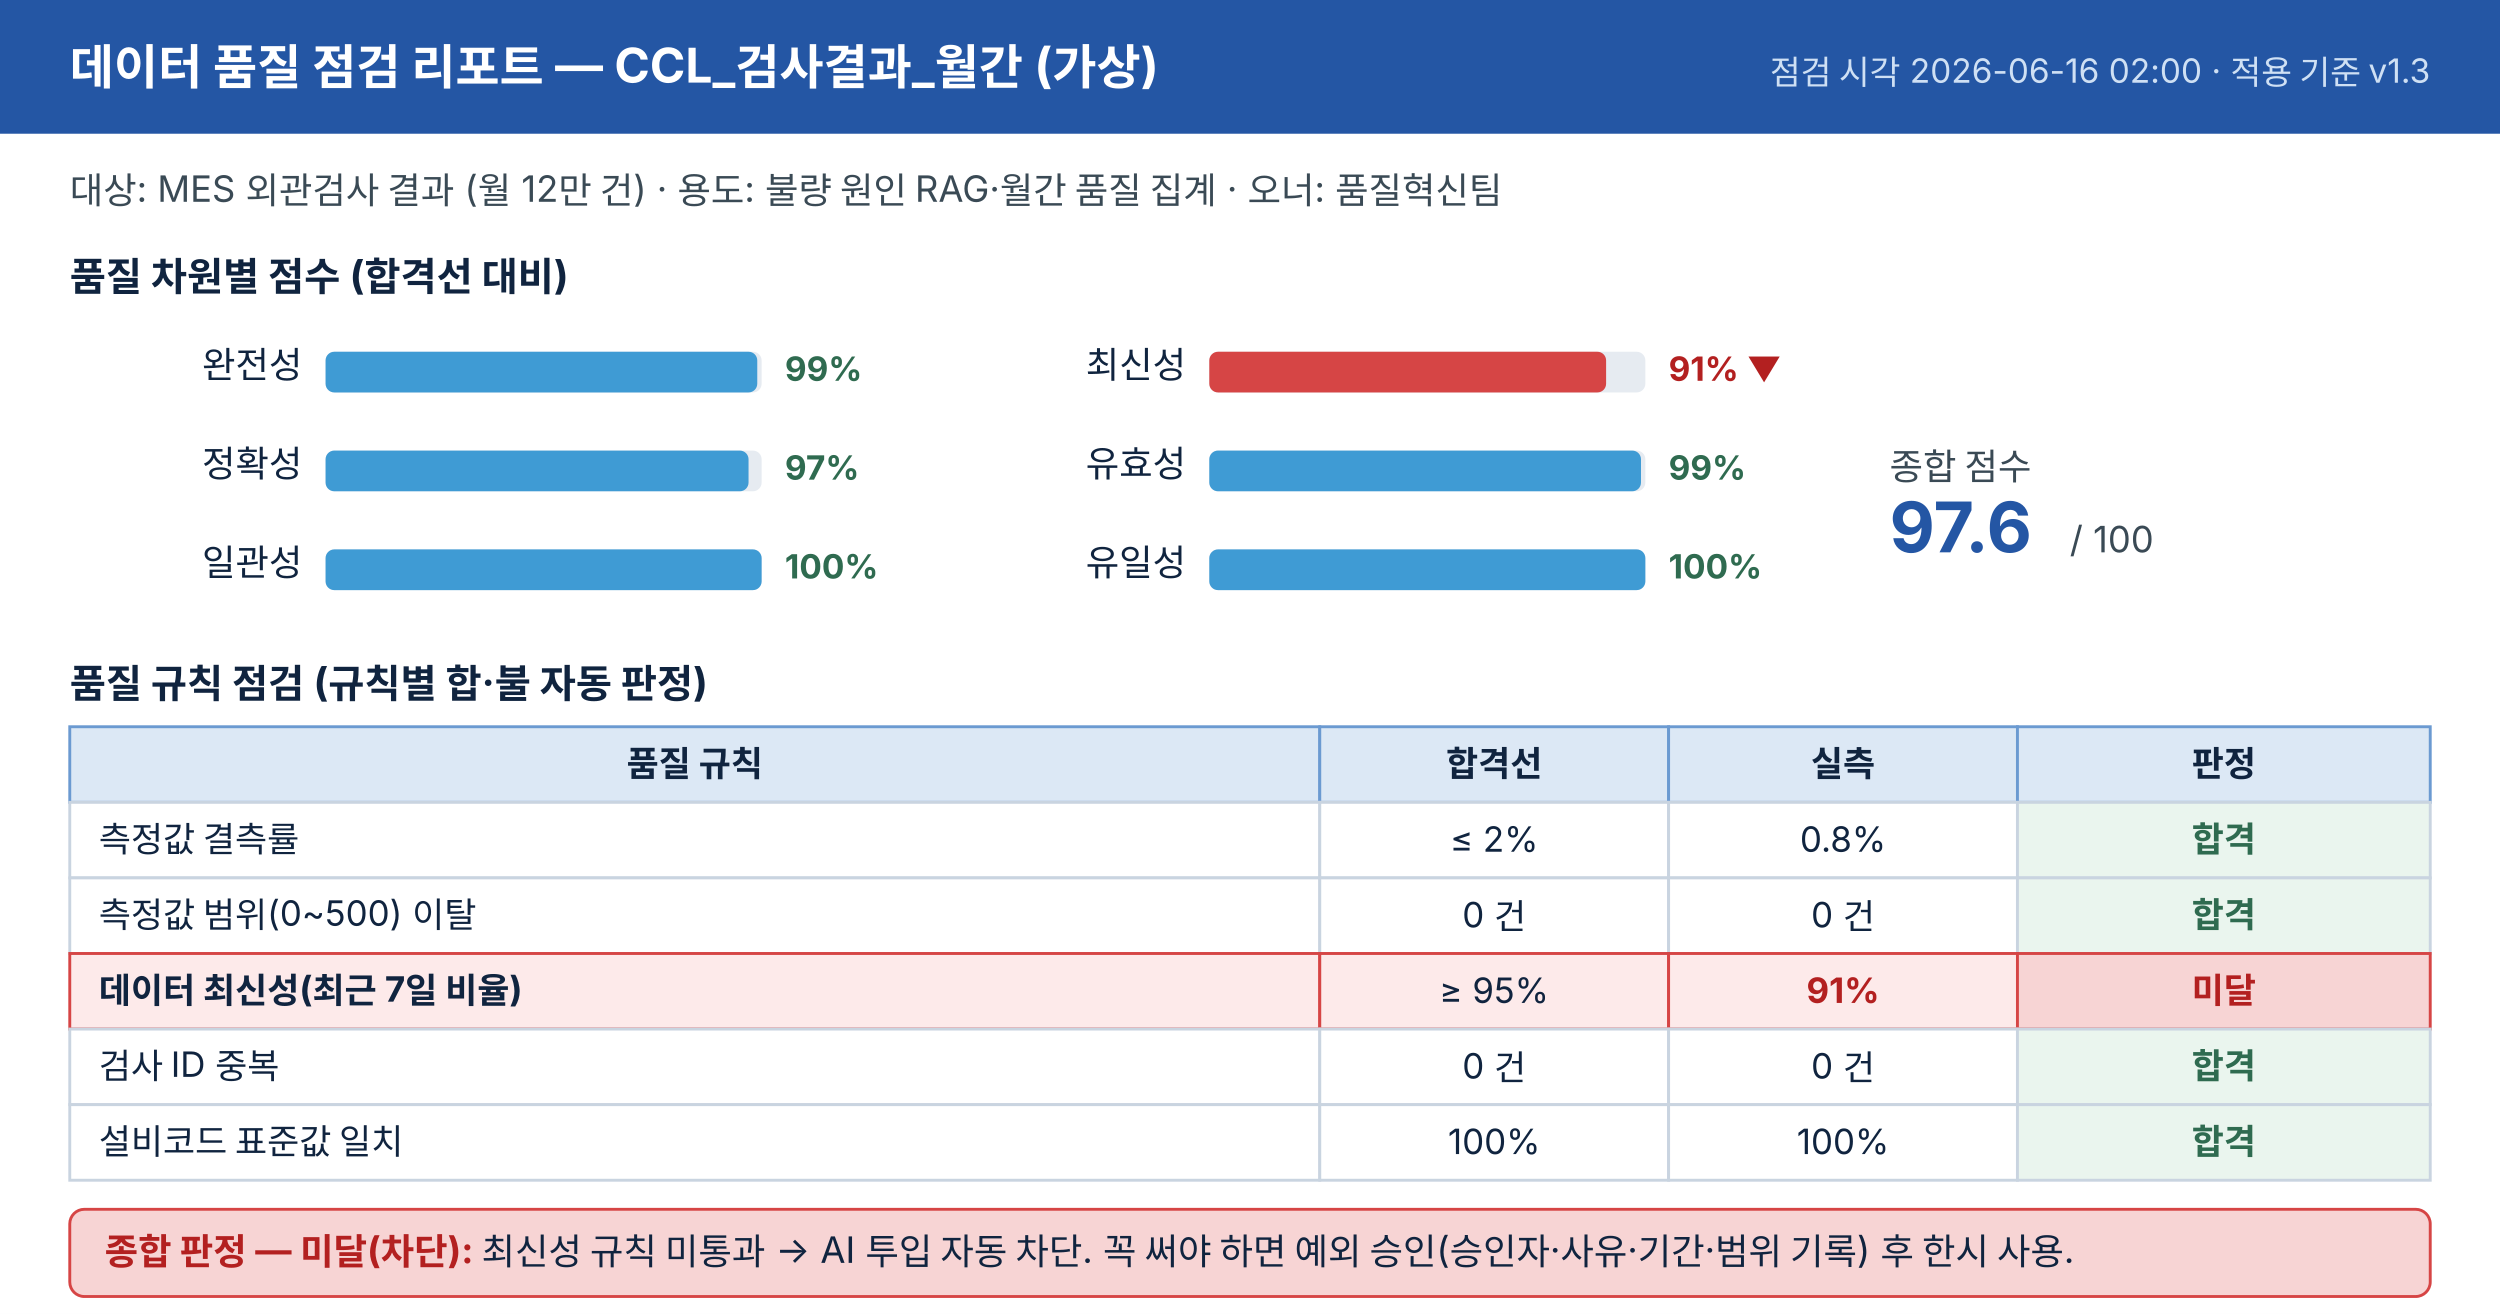
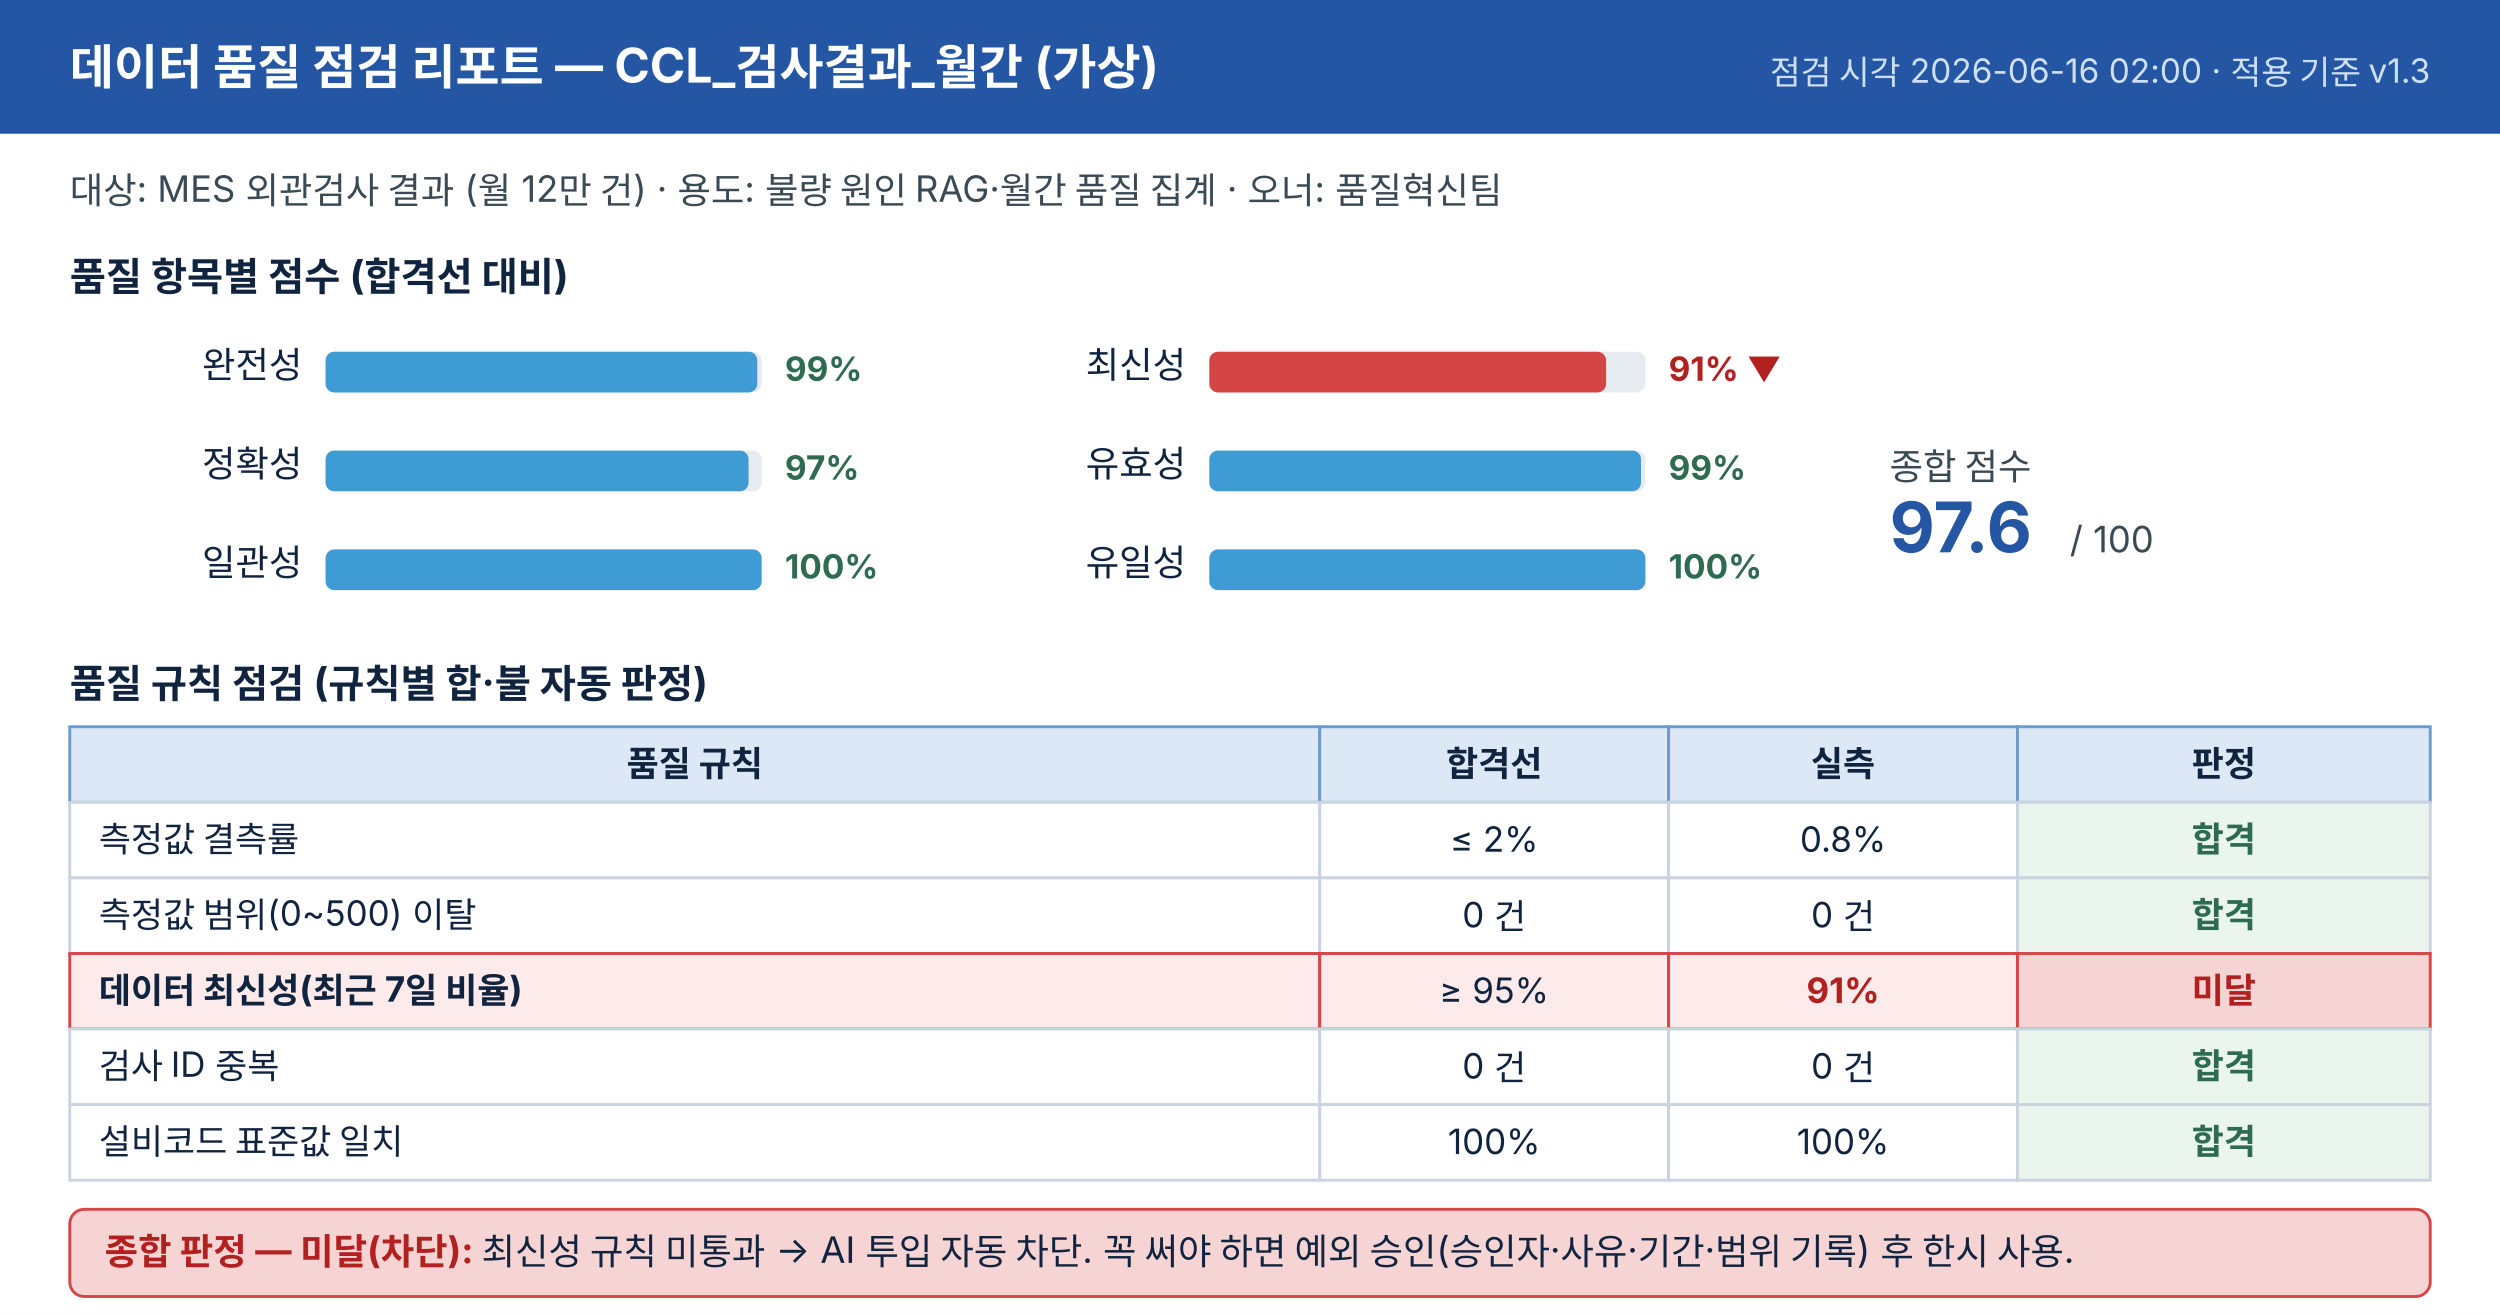
<svg xmlns="http://www.w3.org/2000/svg" viewBox="0 0 860 452" font-family="-apple-system, 'Malgun Gothic', 'Apple SD Gothic Neo', sans-serif">
  <rect width="860" height="452" fill="#ffffff" />
  <rect x="0" y="0" width="860" height="46" fill="#2456A4" />
  <text x="24" y="29" font-size="16.5" font-weight="700" fill="#ffffff">데이터 품질 점검 리포트 — CCL_검사결과_월간 (가상)</text>
  <text x="836" y="29" font-size="11.5" fill="#cfe0f4" text-anchor="end">점검 시각 2026-06-16 02:00 · 적용 기준 v1.3</text>
  <text x="24" y="70" font-size="12.5" fill="#3a4a55">대상: MES 외관검사 결과 (월 12만 건) · 용도: 불량 원인 RAG·월간 품질 집계 · 오너: 품질혁신팀</text>
-   <text x="24" y="100" font-size="13.5" font-weight="700" fill="#10243f">품질 차원별 점수 (합격선 대비)</text>
+   <text x="24" y="100" font-size="13.5" font-weight="700" fill="#10243f">품질 항목별 점수 (합격선 대비)</text>
  <g font-size="12.5" fill="#10243f">
    <text x="104" y="130" text-anchor="end">완전성</text>
    <rect x="112" y="121" width="150" height="14" rx="3" fill="#e6ebf1" />
    <rect x="112" y="121" width="148.5" height="14" rx="3" fill="#3F9BD4" />
    <text x="270" y="131" font-size="11.5" font-weight="700" fill="#2f6b50">99%</text>
    <text x="104" y="164" text-anchor="end">정확성</text>
    <rect x="112" y="155" width="150" height="14" rx="3" fill="#e6ebf1" />
    <rect x="112" y="155" width="145.5" height="14" rx="3" fill="#3F9BD4" />
    <text x="270" y="165" font-size="11.5" font-weight="700" fill="#2f6b50">97%</text>
    <text x="104" y="198" text-anchor="end">일관성</text>
    <rect x="112" y="189" width="150" height="14" rx="3" fill="#e6ebf1" />
    <rect x="112" y="189" width="150" height="14" rx="3" fill="#3F9BD4" />
    <text x="270" y="199" font-size="11.5" font-weight="700" fill="#2f6b50">100%</text>
  </g>
  <g font-size="12.5" fill="#10243f">
    <text x="408" y="130" text-anchor="end">최신성</text>
    <rect x="416" y="121" width="150" height="14" rx="3" fill="#e6ebf1" />
    <rect x="416" y="121" width="136.5" height="14" rx="3" fill="#d64545" />
    <text x="574" y="131" font-size="11.5" font-weight="700" fill="#b32020">91% ▼</text>
    <text x="408" y="164" text-anchor="end">유효성</text>
    <rect x="416" y="155" width="150" height="14" rx="3" fill="#e6ebf1" />
    <rect x="416" y="155" width="148.5" height="14" rx="3" fill="#3F9BD4" />
    <text x="574" y="165" font-size="11.5" font-weight="700" fill="#2f6b50">99%</text>
    <text x="408" y="198" text-anchor="end">유일성</text>
    <rect x="416" y="189" width="150" height="14" rx="3" fill="#e6ebf1" />
    <rect x="416" y="189" width="150" height="14" rx="3" fill="#3F9BD4" />
    <text x="574" y="199" font-size="11.5" font-weight="700" fill="#2f6b50">100%</text>
  </g>
  <text x="650" y="165" font-size="12.5" fill="#3a4a55">종합 점수</text>
  <text x="650" y="190" font-size="24" font-weight="700" fill="#2456A4">97.6</text>
  <text x="712" y="190" font-size="12.5" fill="#3a4a55">/ 100</text>
  <text x="24" y="240" font-size="13.5" font-weight="700" fill="#10243f">품질 규칙 점검 (규칙별 합·불 자동 판정)</text>
  <g font-size="12" font-weight="700" fill="#10243f" text-anchor="middle">
    <rect x="24" y="250" width="430" height="26" fill="#DCE8F5" stroke="#6B9AD1" />
    <text x="239" y="267">품질 규칙</text>
    <rect x="454" y="250" width="120" height="26" fill="#DCE8F5" stroke="#6B9AD1" />
    <text x="514" y="267">합격선</text>
    <rect x="574" y="250" width="120" height="26" fill="#DCE8F5" stroke="#6B9AD1" />
    <text x="634" y="267">실측</text>
    <rect x="694" y="250" width="142" height="26" fill="#DCE8F5" stroke="#6B9AD1" />
    <text x="765" y="267">판정</text>
  </g>
  <g font-size="12" fill="#10243f">
    <rect x="24" y="276" width="430" height="26" fill="#fff" stroke="#c9d4e0" />
    <text x="34" y="293">측정값 결측률</text>
    <rect x="454" y="276" width="120" height="26" fill="#fff" stroke="#c9d4e0" />
    <text x="514" y="293" text-anchor="middle">≤ 2%</text>
    <rect x="574" y="276" width="120" height="26" fill="#fff" stroke="#c9d4e0" />
    <text x="634" y="293" text-anchor="middle">0.8%</text>
    <rect x="694" y="276" width="142" height="26" fill="#eaf5ee" stroke="#c9d4e0" />
    <text x="765" y="293" text-anchor="middle" fill="#2f6b50" font-weight="700">합격</text>
    <rect x="24" y="302" width="430" height="26" fill="#fff" stroke="#c9d4e0" />
    <text x="34" y="319">측정값 범위(0~500) 이탈</text>
    <rect x="454" y="302" width="120" height="26" fill="#fff" stroke="#c9d4e0" />
    <text x="514" y="319" text-anchor="middle">0 건</text>
    <rect x="574" y="302" width="120" height="26" fill="#fff" stroke="#c9d4e0" />
    <text x="634" y="319" text-anchor="middle">0 건</text>
    <rect x="694" y="302" width="142" height="26" fill="#eaf5ee" stroke="#c9d4e0" />
    <text x="765" y="319" text-anchor="middle" fill="#2f6b50" font-weight="700">합격</text>
    <rect x="24" y="328" width="430" height="26" fill="#fdeaea" stroke="#d64545" />
    <text x="34" y="345" font-weight="700">데이터 최신성(최근 7일 비율)</text>
    <rect x="454" y="328" width="120" height="26" fill="#fdeaea" stroke="#d64545" />
    <text x="514" y="345" text-anchor="middle">≥ 95%</text>
    <rect x="574" y="328" width="120" height="26" fill="#fdeaea" stroke="#d64545" />
    <text x="634" y="345" text-anchor="middle" fill="#b32020" font-weight="700">91%</text>
    <rect x="694" y="328" width="142" height="26" fill="#f7d4d4" stroke="#d64545" />
    <text x="765" y="345" text-anchor="middle" fill="#b32020" font-weight="700">미달</text>
    <rect x="24" y="354" width="430" height="26" fill="#fff" stroke="#c9d4e0" />
    <text x="34" y="371">검사 ID 중복</text>
    <rect x="454" y="354" width="120" height="26" fill="#fff" stroke="#c9d4e0" />
    <text x="514" y="371" text-anchor="middle">0 건</text>
    <rect x="574" y="354" width="120" height="26" fill="#fff" stroke="#c9d4e0" />
    <text x="634" y="371" text-anchor="middle">0 건</text>
    <rect x="694" y="354" width="142" height="26" fill="#eaf5ee" stroke="#c9d4e0" />
    <text x="765" y="371" text-anchor="middle" fill="#2f6b50" font-weight="700">합격</text>
    <rect x="24" y="380" width="430" height="26" fill="#fff" stroke="#c9d4e0" />
    <text x="34" y="397">설비코드 표준값 일치</text>
    <rect x="454" y="380" width="120" height="26" fill="#fff" stroke="#c9d4e0" />
    <text x="514" y="397" text-anchor="middle">100%</text>
    <rect x="574" y="380" width="120" height="26" fill="#fff" stroke="#c9d4e0" />
    <text x="634" y="397" text-anchor="middle">100%</text>
    <rect x="694" y="380" width="142" height="26" fill="#eaf5ee" stroke="#c9d4e0" />
    <text x="765" y="397" text-anchor="middle" fill="#2f6b50" font-weight="700">합격</text>
  </g>
  <rect x="24" y="416" width="812" height="30" rx="5" fill="#f7d4d4" stroke="#d64545" />
  <text x="36" y="435" font-size="12.5" fill="#10243f">
    <tspan font-weight="700" fill="#b32020">종합 판정 — 미달(차단):</tspan> 최신성 규칙 미통과 → AI 투입 자동 차단. 꼭 써야 하면 예외 승인(승인자·사유·기간·범위 기록) 후 한시 사용.</text>
</svg>
